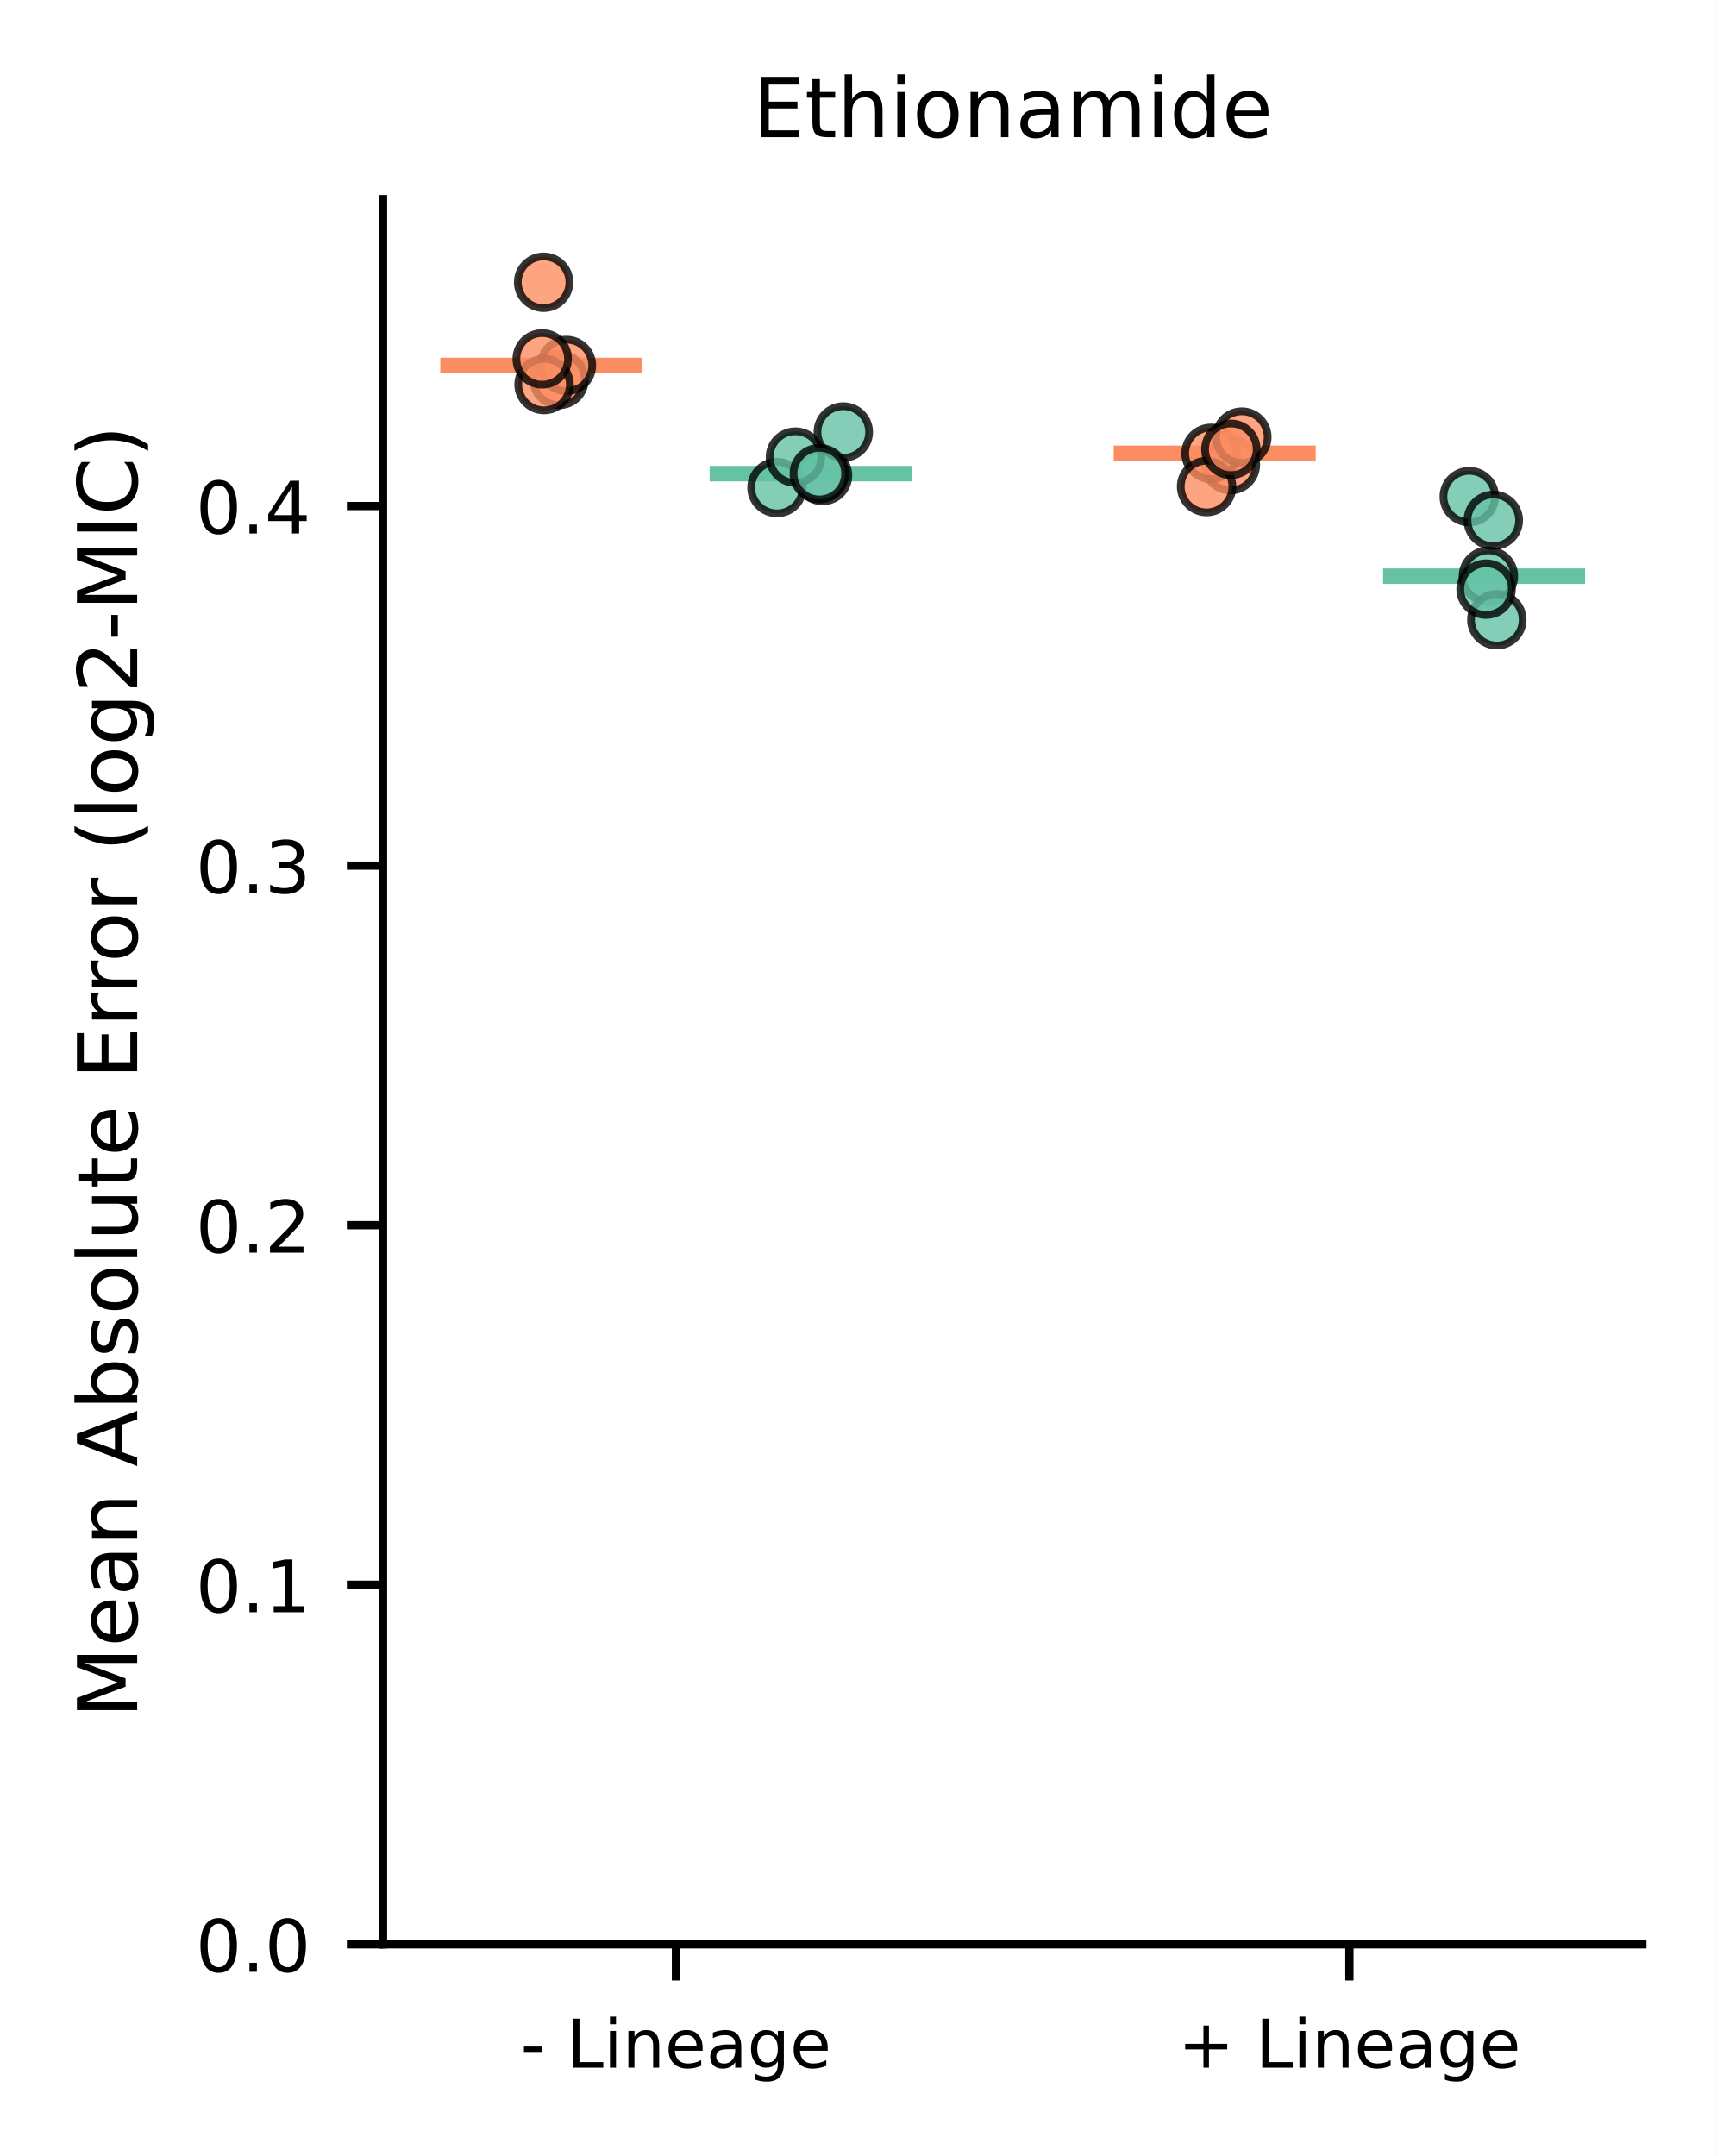
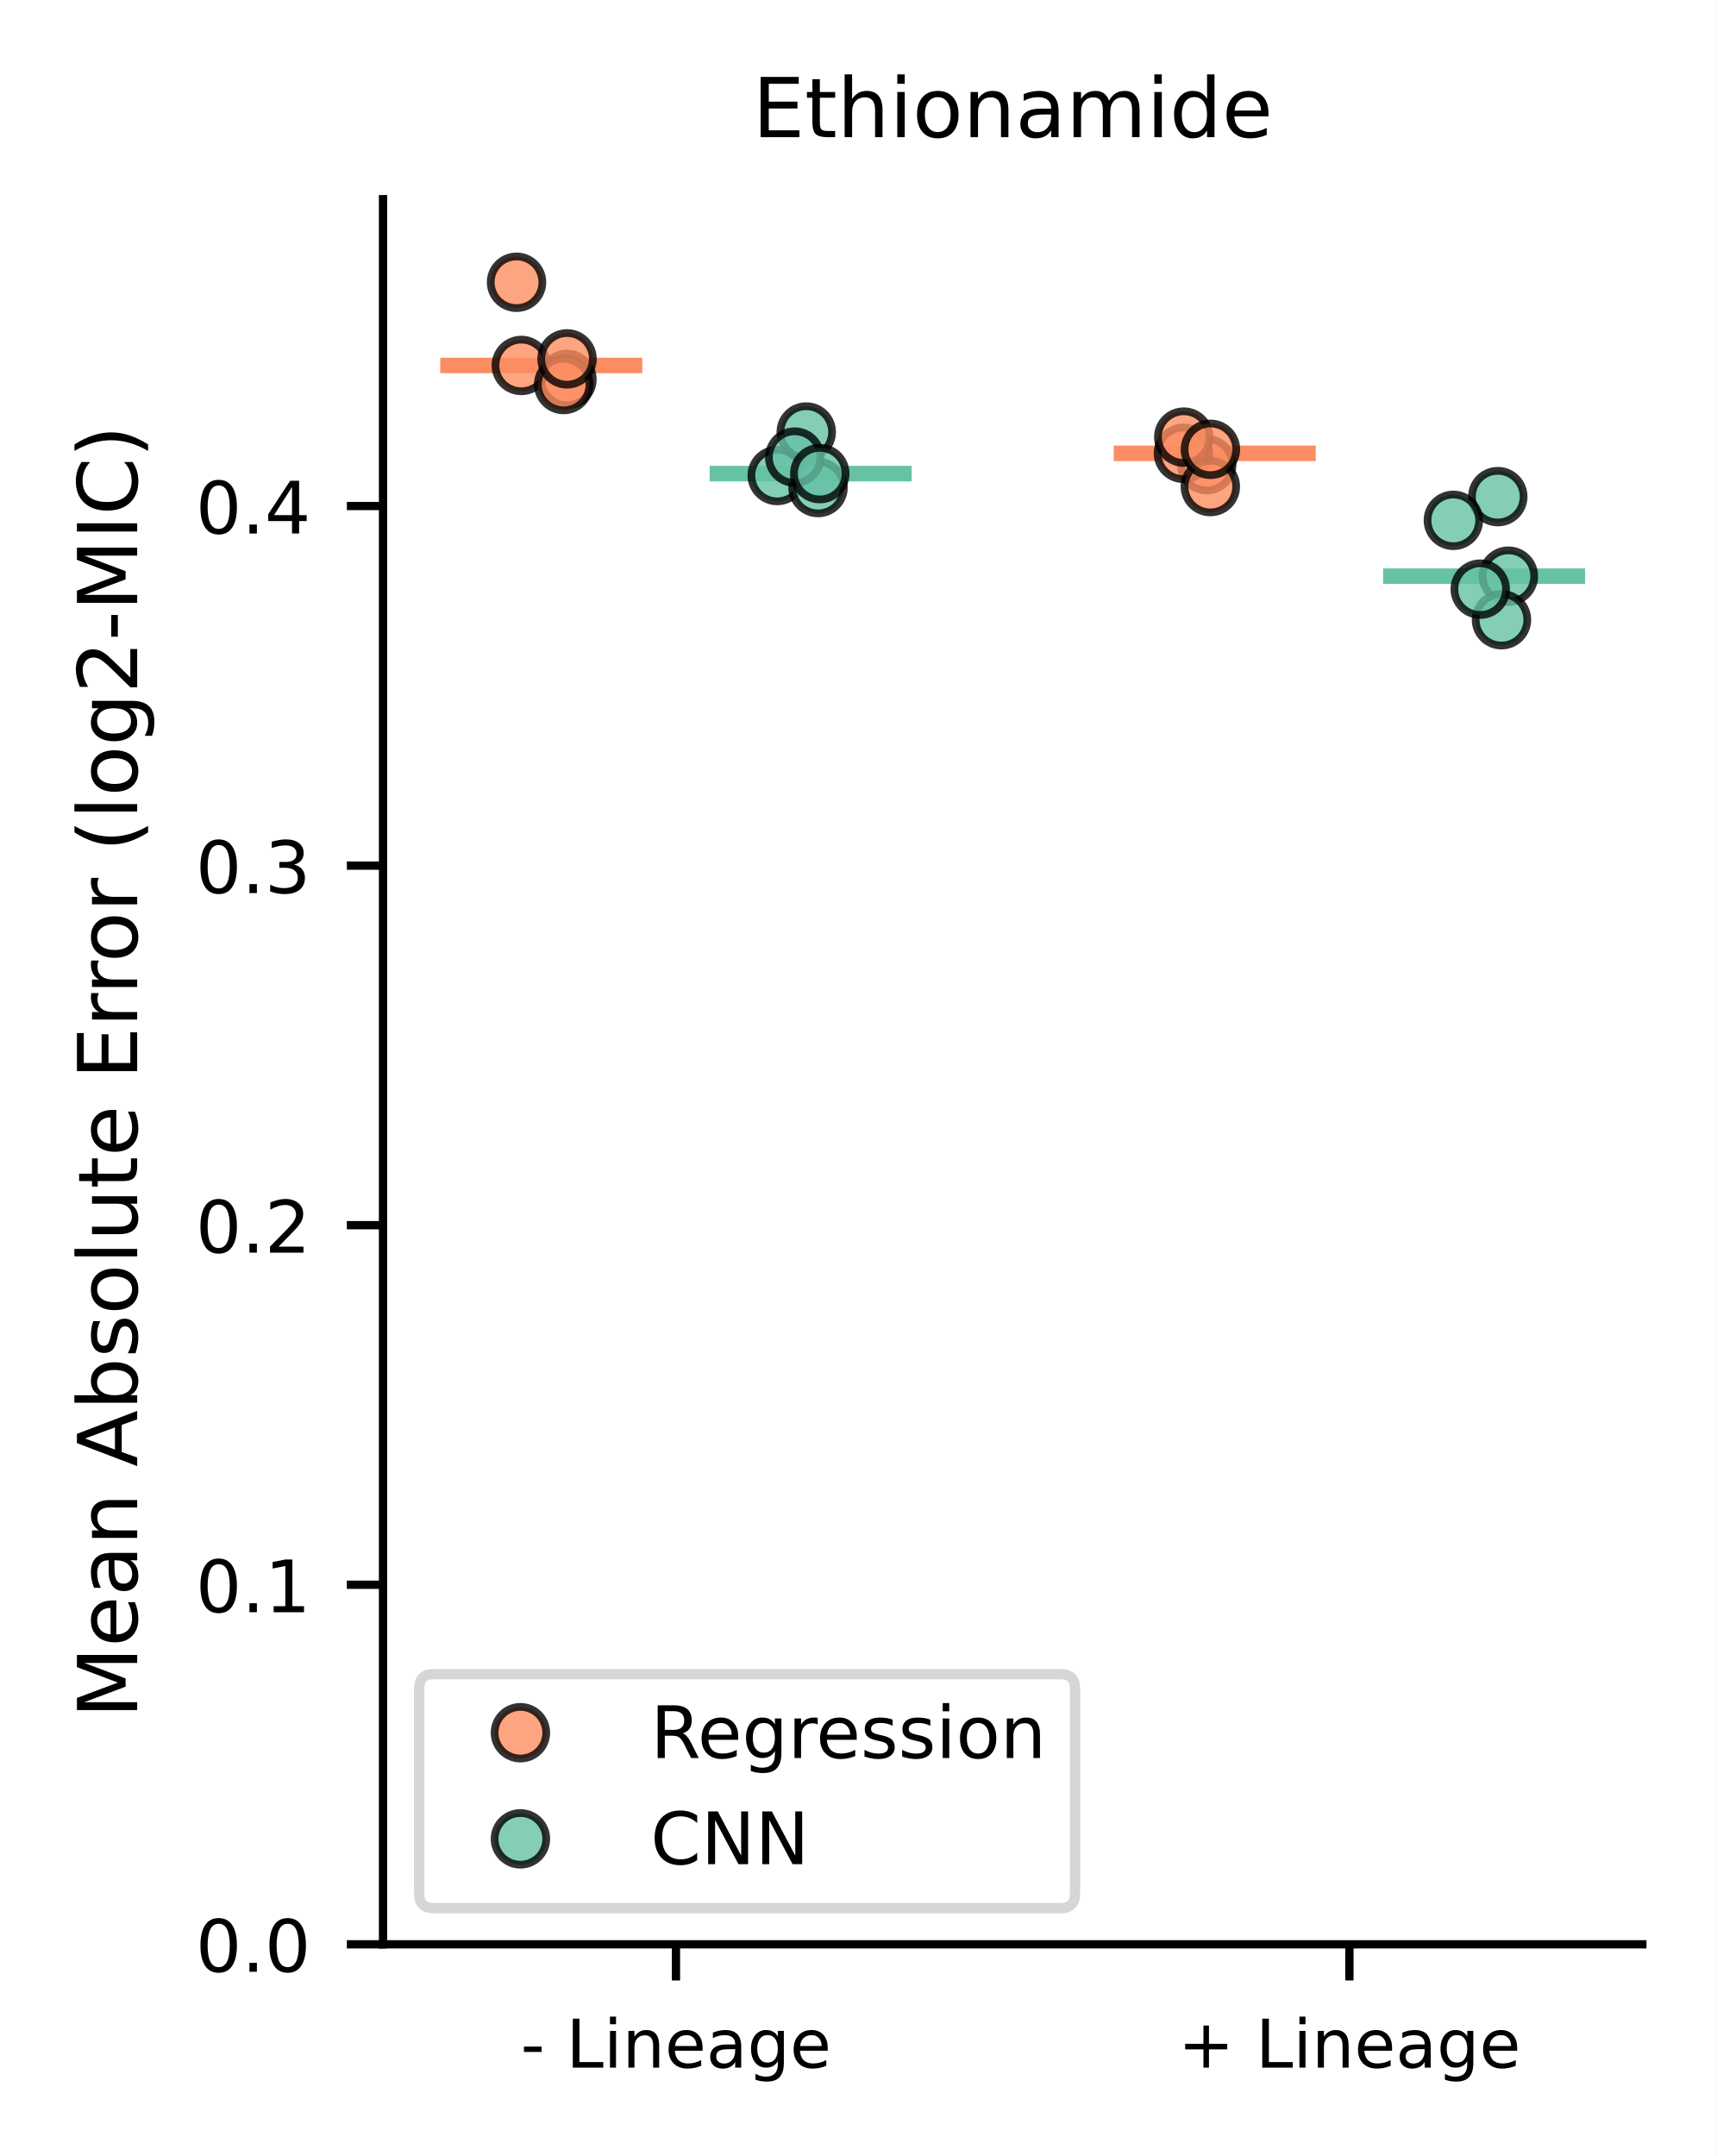
<svg xmlns="http://www.w3.org/2000/svg" xmlns:xlink="http://www.w3.org/1999/xlink" width="166.175pt" height="208.69pt" viewBox="0 0 166.175 208.69" version="1.1">
  <defs>
    <style type="text/css">*{stroke-linejoin: round; stroke-linecap: butt}</style>
  </defs>
  <g id="figure_1">
    <g id="patch_1">
      <path d="M 0 208.69  L 166.175 208.69  L 166.175 0  L 0 0  z " style="fill: #ffffff" />
    </g>
    <g id="axes_1">
      <g id="patch_2">
        <path d="M 37.075 188.199  L 158.975 188.199  L 158.975 19.279  L 37.075 19.279  z " style="fill: #ffffff" />
      </g>
      <g id="LineCollection_1">
-         <path d="M 42.616 35.374  L 62.172 35.374  " clip-path="url(#p4dd47deca9)" style="fill: none; stroke: #fc8d62; stroke-width: 1.5" />
+         <path d="M 42.616 35.374  L 62.172 35.374  " clip-path="url(#p80a0fdd799)" style="fill: none; stroke: #fc8d62; stroke-width: 1.5" />
      </g>
      <g id="LineCollection_2">
-         <path d="M 68.69 45.844  L 88.247 45.844  " clip-path="url(#p4dd47deca9)" style="fill: none; stroke: #66c2a5; stroke-width: 1.5" />
+         <path d="M 68.69 45.844  L 88.247 45.844  " clip-path="url(#p80a0fdd799)" style="fill: none; stroke: #66c2a5; stroke-width: 1.5" />
      </g>
      <g id="LineCollection_3">
-         <path d="M 107.803 43.88  L 127.359 43.88  " clip-path="url(#p4dd47deca9)" style="fill: none; stroke: #fc8d62; stroke-width: 1.5" />
+         <path d="M 107.803 43.88  L 127.359 43.88  " clip-path="url(#p80a0fdd799)" style="fill: none; stroke: #fc8d62; stroke-width: 1.5" />
      </g>
      <g id="LineCollection_4">
-         <path d="M 133.878 55.771  L 153.434 55.771  " clip-path="url(#p4dd47deca9)" style="fill: none; stroke: #66c2a5; stroke-width: 1.5" />
+         <path d="M 133.878 55.771  L 153.434 55.771  " clip-path="url(#p80a0fdd799)" style="fill: none; stroke: #66c2a5; stroke-width: 1.5" />
      </g>
      <g id="PathCollection_1">
        <defs>
-           <path id="C0_0_6f0ad27237" d="M 0 2.5  C 0.663 2.5 1.299 2.237 1.768 1.768  C 2.237 1.299 2.5 0.663 2.5 -0  C 2.5 -0.663 2.237 -1.299 1.768 -1.768  C 1.299 -2.237 0.663 -2.5 0 -2.5  C -0.663 -2.5 -1.299 -2.237 -1.768 -1.768  C -2.237 -1.299 -2.5 -0.663 -2.5 0  C -2.5 0.663 -2.237 1.299 -1.768 1.768  C -1.299 2.237 -0.663 2.5 0 2.5  z " />
+           <path id="C0_0_e68690388f" d="M 0 2.5  C 0.663 2.5 1.299 2.237 1.768 1.768  C 2.237 1.299 2.5 0.663 2.5 -0  C 2.5 -0.663 2.237 -1.299 1.768 -1.768  C 1.299 -2.237 0.663 -2.5 0 -2.5  C -0.663 -2.5 -1.299 -2.237 -1.768 -1.768  C -2.237 -1.299 -2.5 -0.663 -2.5 0  C -2.5 0.663 -2.237 1.299 -1.768 1.768  C -1.299 2.237 -0.663 2.5 0 2.5  z " />
        </defs>
-         <g clip-path="url(#p4dd47deca9)">
-           <use xlink:href="#C0_0_6f0ad27237" x="54.116" y="36.727" style="fill: #fc8d62; fill-opacity: 0.8; stroke: #000000; stroke-opacity: 0.8; stroke-width: 0.75" />
-         </g>
-         <g clip-path="url(#p4dd47deca9)">
-           <use xlink:href="#C0_0_6f0ad27237" x="54.826" y="35.374" style="fill: #fc8d62; fill-opacity: 0.8; stroke: #000000; stroke-opacity: 0.8; stroke-width: 0.75" />
-         </g>
-         <g clip-path="url(#p4dd47deca9)">
-           <use xlink:href="#C0_0_6f0ad27237" x="52.664" y="37.221" style="fill: #fc8d62; fill-opacity: 0.8; stroke: #000000; stroke-opacity: 0.8; stroke-width: 0.75" />
-         </g>
-         <g clip-path="url(#p4dd47deca9)">
-           <use xlink:href="#C0_0_6f0ad27237" x="52.483" y="34.737" style="fill: #fc8d62; fill-opacity: 0.8; stroke: #000000; stroke-opacity: 0.8; stroke-width: 0.75" />
-         </g>
-         <g clip-path="url(#p4dd47deca9)">
-           <use xlink:href="#C0_0_6f0ad27237" x="52.621" y="27.323" style="fill: #fc8d62; fill-opacity: 0.8; stroke: #000000; stroke-opacity: 0.8; stroke-width: 0.75" />
+         <g clip-path="url(#p80a0fdd799)">
+           <use xlink:href="#C0_0_e68690388f" x="54.879" y="36.727" style="fill: #fc8d62; fill-opacity: 0.8; stroke: #000000; stroke-opacity: 0.8; stroke-width: 0.75" />
+         </g>
+         <g clip-path="url(#p80a0fdd799)">
+           <use xlink:href="#C0_0_e68690388f" x="50.462" y="35.374" style="fill: #fc8d62; fill-opacity: 0.8; stroke: #000000; stroke-opacity: 0.8; stroke-width: 0.75" />
+         </g>
+         <g clip-path="url(#p80a0fdd799)">
+           <use xlink:href="#C0_0_e68690388f" x="54.559" y="37.221" style="fill: #fc8d62; fill-opacity: 0.8; stroke: #000000; stroke-opacity: 0.8; stroke-width: 0.75" />
+         </g>
+         <g clip-path="url(#p80a0fdd799)">
+           <use xlink:href="#C0_0_e68690388f" x="54.888" y="34.737" style="fill: #fc8d62; fill-opacity: 0.8; stroke: #000000; stroke-opacity: 0.8; stroke-width: 0.75" />
+         </g>
+         <g clip-path="url(#p80a0fdd799)">
+           <use xlink:href="#C0_0_e68690388f" x="49.999" y="27.323" style="fill: #fc8d62; fill-opacity: 0.8; stroke: #000000; stroke-opacity: 0.8; stroke-width: 0.75" />
        </g>
      </g>
      <g id="PathCollection_2">
        <defs>
-           <path id="C1_0_9504eaa519" d="M 0 2.5  C 0.663 2.5 1.299 2.237 1.768 1.768  C 2.237 1.299 2.5 0.663 2.5 -0  C 2.5 -0.663 2.237 -1.299 1.768 -1.768  C 1.299 -2.237 0.663 -2.5 0 -2.5  C -0.663 -2.5 -1.299 -2.237 -1.768 -1.768  C -2.237 -1.299 -2.5 -0.663 -2.5 0  C -2.5 0.663 -2.237 1.299 -1.768 1.768  C -1.299 2.237 -0.663 2.5 0 2.5  z " />
+           <path id="C1_0_80f5663fa3" d="M 0 2.5  C 0.663 2.5 1.299 2.237 1.768 1.768  C 2.237 1.299 2.5 0.663 2.5 -0  C 2.5 -0.663 2.237 -1.299 1.768 -1.768  C 1.299 -2.237 0.663 -2.5 0 -2.5  C -0.663 -2.5 -1.299 -2.237 -1.768 -1.768  C -2.237 -1.299 -2.5 -0.663 -2.5 0  C -2.5 0.663 -2.237 1.299 -1.768 1.768  C -1.299 2.237 -0.663 2.5 0 2.5  z " />
        </defs>
-         <g clip-path="url(#p4dd47deca9)">
-           <use xlink:href="#C1_0_9504eaa519" x="79.617" y="46.027" style="fill: #66c2a5; fill-opacity: 0.8; stroke: #000000; stroke-opacity: 0.8; stroke-width: 0.75" />
-         </g>
-         <g clip-path="url(#p4dd47deca9)">
-           <use xlink:href="#C1_0_9504eaa519" x="81.628" y="41.818" style="fill: #66c2a5; fill-opacity: 0.8; stroke: #000000; stroke-opacity: 0.8; stroke-width: 0.75" />
-         </g>
-         <g clip-path="url(#p4dd47deca9)">
-           <use xlink:href="#C1_0_9504eaa519" x="75.21" y="47.192" style="fill: #66c2a5; fill-opacity: 0.8; stroke: #000000; stroke-opacity: 0.8; stroke-width: 0.75" />
-         </g>
-         <g clip-path="url(#p4dd47deca9)">
-           <use xlink:href="#C1_0_9504eaa519" x="76.995" y="44.246" style="fill: #66c2a5; fill-opacity: 0.8; stroke: #000000; stroke-opacity: 0.8; stroke-width: 0.75" />
-         </g>
-         <g clip-path="url(#p4dd47deca9)">
-           <use xlink:href="#C1_0_9504eaa519" x="79.309" y="45.844" style="fill: #66c2a5; fill-opacity: 0.8; stroke: #000000; stroke-opacity: 0.8; stroke-width: 0.75" />
+         <g clip-path="url(#p80a0fdd799)">
+           <use xlink:href="#C1_0_80f5663fa3" x="75.231" y="46.027" style="fill: #66c2a5; fill-opacity: 0.8; stroke: #000000; stroke-opacity: 0.8; stroke-width: 0.75" />
+         </g>
+         <g clip-path="url(#p80a0fdd799)">
+           <use xlink:href="#C1_0_80f5663fa3" x="78.043" y="41.818" style="fill: #66c2a5; fill-opacity: 0.8; stroke: #000000; stroke-opacity: 0.8; stroke-width: 0.75" />
+         </g>
+         <g clip-path="url(#p80a0fdd799)">
+           <use xlink:href="#C1_0_80f5663fa3" x="79.183" y="47.192" style="fill: #66c2a5; fill-opacity: 0.8; stroke: #000000; stroke-opacity: 0.8; stroke-width: 0.75" />
+         </g>
+         <g clip-path="url(#p80a0fdd799)">
+           <use xlink:href="#C1_0_80f5663fa3" x="76.927" y="44.246" style="fill: #66c2a5; fill-opacity: 0.8; stroke: #000000; stroke-opacity: 0.8; stroke-width: 0.75" />
+         </g>
+         <g clip-path="url(#p80a0fdd799)">
+           <use xlink:href="#C1_0_80f5663fa3" x="79.353" y="45.844" style="fill: #66c2a5; fill-opacity: 0.8; stroke: #000000; stroke-opacity: 0.8; stroke-width: 0.75" />
        </g>
      </g>
      <g id="PathCollection_3">
        <defs>
-           <path id="C2_0_eb611c5c57" d="M 0 2.5  C 0.663 2.5 1.299 2.237 1.768 1.768  C 2.237 1.299 2.5 0.663 2.5 -0  C 2.5 -0.663 2.237 -1.299 1.768 -1.768  C 1.299 -2.237 0.663 -2.5 0 -2.5  C -0.663 -2.5 -1.299 -2.237 -1.768 -1.768  C -2.237 -1.299 -2.5 -0.663 -2.5 0  C -2.5 0.663 -2.237 1.299 -1.768 1.768  C -1.299 2.237 -0.663 2.5 0 2.5  z " />
+           <path id="C2_0_62ece19b1d" d="M 0 2.5  C 0.663 2.5 1.299 2.237 1.768 1.768  C 2.237 1.299 2.5 0.663 2.5 -0  C 2.5 -0.663 2.237 -1.299 1.768 -1.768  C 1.299 -2.237 0.663 -2.5 0 -2.5  C -0.663 -2.5 -1.299 -2.237 -1.768 -1.768  C -2.237 -1.299 -2.5 -0.663 -2.5 0  C -2.5 0.663 -2.237 1.299 -1.768 1.768  C -1.299 2.237 -0.663 2.5 0 2.5  z " />
        </defs>
-         <g clip-path="url(#p4dd47deca9)">
-           <use xlink:href="#C2_0_eb611c5c57" x="119.098" y="44.976" style="fill: #fc8d62; fill-opacity: 0.8; stroke: #000000; stroke-opacity: 0.8; stroke-width: 0.75" />
-         </g>
-         <g clip-path="url(#p4dd47deca9)">
-           <use xlink:href="#C2_0_eb611c5c57" x="117.224" y="43.88" style="fill: #fc8d62; fill-opacity: 0.8; stroke: #000000; stroke-opacity: 0.8; stroke-width: 0.75" />
-         </g>
-         <g clip-path="url(#p4dd47deca9)">
-           <use xlink:href="#C2_0_eb611c5c57" x="116.795" y="47.098" style="fill: #fc8d62; fill-opacity: 0.8; stroke: #000000; stroke-opacity: 0.8; stroke-width: 0.75" />
-         </g>
-         <g clip-path="url(#p4dd47deca9)">
-           <use xlink:href="#C2_0_eb611c5c57" x="120.207" y="42.31" style="fill: #fc8d62; fill-opacity: 0.8; stroke: #000000; stroke-opacity: 0.8; stroke-width: 0.75" />
-         </g>
-         <g clip-path="url(#p4dd47deca9)">
-           <use xlink:href="#C2_0_eb611c5c57" x="119.146" y="43.491" style="fill: #fc8d62; fill-opacity: 0.8; stroke: #000000; stroke-opacity: 0.8; stroke-width: 0.75" />
+         <g clip-path="url(#p80a0fdd799)">
+           <use xlink:href="#C2_0_62ece19b1d" x="116.804" y="44.976" style="fill: #fc8d62; fill-opacity: 0.8; stroke: #000000; stroke-opacity: 0.8; stroke-width: 0.75" />
+         </g>
+         <g clip-path="url(#p80a0fdd799)">
+           <use xlink:href="#C2_0_62ece19b1d" x="114.556" y="43.88" style="fill: #fc8d62; fill-opacity: 0.8; stroke: #000000; stroke-opacity: 0.8; stroke-width: 0.75" />
+         </g>
+         <g clip-path="url(#p80a0fdd799)">
+           <use xlink:href="#C2_0_62ece19b1d" x="117.158" y="47.098" style="fill: #fc8d62; fill-opacity: 0.8; stroke: #000000; stroke-opacity: 0.8; stroke-width: 0.75" />
+         </g>
+         <g clip-path="url(#p80a0fdd799)">
+           <use xlink:href="#C2_0_62ece19b1d" x="114.582" y="42.31" style="fill: #fc8d62; fill-opacity: 0.8; stroke: #000000; stroke-opacity: 0.8; stroke-width: 0.75" />
+         </g>
+         <g clip-path="url(#p80a0fdd799)">
+           <use xlink:href="#C2_0_62ece19b1d" x="117.165" y="43.491" style="fill: #fc8d62; fill-opacity: 0.8; stroke: #000000; stroke-opacity: 0.8; stroke-width: 0.75" />
        </g>
      </g>
      <g id="PathCollection_4">
        <defs>
-           <path id="C3_0_196c49dc03" d="M 0 2.5  C 0.663 2.5 1.299 2.237 1.768 1.768  C 2.237 1.299 2.5 0.663 2.5 -0  C 2.5 -0.663 2.237 -1.299 1.768 -1.768  C 1.299 -2.237 0.663 -2.5 0 -2.5  C -0.663 -2.5 -1.299 -2.237 -1.768 -1.768  C -2.237 -1.299 -2.5 -0.663 -2.5 0  C -2.5 0.663 -2.237 1.299 -1.768 1.768  C -1.299 2.237 -0.663 2.5 0 2.5  z " />
+           <path id="C3_0_b6a5746c91" d="M 0 2.5  C 0.663 2.5 1.299 2.237 1.768 1.768  C 2.237 1.299 2.5 0.663 2.5 -0  C 2.5 -0.663 2.237 -1.299 1.768 -1.768  C 1.299 -2.237 0.663 -2.5 0 -2.5  C -0.663 -2.5 -1.299 -2.237 -1.768 -1.768  C -2.237 -1.299 -2.5 -0.663 -2.5 0  C -2.5 0.663 -2.237 1.299 -1.768 1.768  C -1.299 2.237 -0.663 2.5 0 2.5  z " />
        </defs>
-         <g clip-path="url(#p4dd47deca9)">
-           <use xlink:href="#C3_0_196c49dc03" x="144.072" y="55.771" style="fill: #66c2a5; fill-opacity: 0.8; stroke: #000000; stroke-opacity: 0.8; stroke-width: 0.75" />
-         </g>
-         <g clip-path="url(#p4dd47deca9)">
-           <use xlink:href="#C3_0_196c49dc03" x="142.221" y="48.072" style="fill: #66c2a5; fill-opacity: 0.8; stroke: #000000; stroke-opacity: 0.8; stroke-width: 0.75" />
-         </g>
-         <g clip-path="url(#p4dd47deca9)">
-           <use xlink:href="#C3_0_196c49dc03" x="144.89" y="59.987" style="fill: #66c2a5; fill-opacity: 0.8; stroke: #000000; stroke-opacity: 0.8; stroke-width: 0.75" />
-         </g>
-         <g clip-path="url(#p4dd47deca9)">
-           <use xlink:href="#C3_0_196c49dc03" x="143.847" y="57.027" style="fill: #66c2a5; fill-opacity: 0.8; stroke: #000000; stroke-opacity: 0.8; stroke-width: 0.75" />
-         </g>
-         <g clip-path="url(#p4dd47deca9)">
-           <use xlink:href="#C3_0_196c49dc03" x="144.546" y="50.367" style="fill: #66c2a5; fill-opacity: 0.8; stroke: #000000; stroke-opacity: 0.8; stroke-width: 0.75" />
+         <g clip-path="url(#p80a0fdd799)">
+           <use xlink:href="#C3_0_b6a5746c91" x="146.008" y="55.771" style="fill: #66c2a5; fill-opacity: 0.8; stroke: #000000; stroke-opacity: 0.8; stroke-width: 0.75" />
+         </g>
+         <g clip-path="url(#p80a0fdd799)">
+           <use xlink:href="#C3_0_b6a5746c91" x="144.982" y="48.072" style="fill: #66c2a5; fill-opacity: 0.8; stroke: #000000; stroke-opacity: 0.8; stroke-width: 0.75" />
+         </g>
+         <g clip-path="url(#p80a0fdd799)">
+           <use xlink:href="#C3_0_b6a5746c91" x="145.339" y="59.987" style="fill: #66c2a5; fill-opacity: 0.8; stroke: #000000; stroke-opacity: 0.8; stroke-width: 0.75" />
+         </g>
+         <g clip-path="url(#p80a0fdd799)">
+           <use xlink:href="#C3_0_b6a5746c91" x="143.282" y="57.027" style="fill: #66c2a5; fill-opacity: 0.8; stroke: #000000; stroke-opacity: 0.8; stroke-width: 0.75" />
+         </g>
+         <g clip-path="url(#p80a0fdd799)">
+           <use xlink:href="#C3_0_b6a5746c91" x="140.682" y="50.367" style="fill: #66c2a5; fill-opacity: 0.8; stroke: #000000; stroke-opacity: 0.8; stroke-width: 0.75" />
        </g>
      </g>
      <g id="line2d_1" />
      <g id="line2d_2" />
      <g id="matplotlib.axis_1">
        <g id="xtick_1">
          <g id="line2d_3">
            <defs>
-               <path id="m410ff93bae" d="M 0 0  L 0 3.5  " style="stroke: #000000; stroke-width: 0.8" />
-             </defs>
-             <g>
-               <use xlink:href="#m410ff93bae" x="65.431" y="188.199" style="stroke: #000000; stroke-width: 0.8" />
+               <path id="m296d43b3e6" d="M 0 0  L 0 3.5  " style="stroke: #000000; stroke-width: 0.8" />
+             </defs>
+             <g>
+               <use xlink:href="#m296d43b3e6" x="65.431" y="188.199" style="stroke: #000000; stroke-width: 0.8" />
            </g>
          </g>
          <g id="text_1">
            <g transform="translate(50.39782 200.1377) scale(0.065 -0.065)">
              <defs>
                <path id="DejaVuSans-2d" d="M 313 2009  L 1997 2009  L 1997 1497  L 313 1497  L 313 2009  z " transform="scale(0.015625)" />
                <path id="DejaVuSans-20" transform="scale(0.015625)" />
                <path id="DejaVuSans-4c" d="M 628 4666  L 1259 4666  L 1259 531  L 3531 531  L 3531 0  L 628 0  L 628 4666  z " transform="scale(0.015625)" />
                <path id="DejaVuSans-69" d="M 603 3500  L 1178 3500  L 1178 0  L 603 0  L 603 3500  z M 603 4863  L 1178 4863  L 1178 4134  L 603 4134  L 603 4863  z " transform="scale(0.015625)" />
                <path id="DejaVuSans-6e" d="M 3513 2113  L 3513 0  L 2938 0  L 2938 2094  Q 2938 2591 2744 2837  Q 2550 3084 2163 3084  Q 1697 3084 1428 2787  Q 1159 2491 1159 1978  L 1159 0  L 581 0  L 581 3500  L 1159 3500  L 1159 2956  Q 1366 3272 1645 3428  Q 1925 3584 2291 3584  Q 2894 3584 3203 3211  Q 3513 2838 3513 2113  z " transform="scale(0.015625)" />
                <path id="DejaVuSans-65" d="M 3597 1894  L 3597 1613  L 953 1613  Q 991 1019 1311 708  Q 1631 397 2203 397  Q 2534 397 2845 478  Q 3156 559 3463 722  L 3463 178  Q 3153 47 2828 -22  Q 2503 -91 2169 -91  Q 1331 -91 842 396  Q 353 884 353 1716  Q 353 2575 817 3079  Q 1281 3584 2069 3584  Q 2775 3584 3186 3129  Q 3597 2675 3597 1894  z M 3022 2063  Q 3016 2534 2758 2815  Q 2500 3097 2075 3097  Q 1594 3097 1305 2825  Q 1016 2553 972 2059  L 3022 2063  z " transform="scale(0.015625)" />
                <path id="DejaVuSans-61" d="M 2194 1759  Q 1497 1759 1228 1600  Q 959 1441 959 1056  Q 959 750 1161 570  Q 1363 391 1709 391  Q 2188 391 2477 730  Q 2766 1069 2766 1631  L 2766 1759  L 2194 1759  z M 3341 1997  L 3341 0  L 2766 0  L 2766 531  Q 2569 213 2275 61  Q 1981 -91 1556 -91  Q 1019 -91 701 211  Q 384 513 384 1019  Q 384 1609 779 1909  Q 1175 2209 1959 2209  L 2766 2209  L 2766 2266  Q 2766 2663 2505 2880  Q 2244 3097 1772 3097  Q 1472 3097 1187 3025  Q 903 2953 641 2809  L 641 3341  Q 956 3463 1253 3523  Q 1550 3584 1831 3584  Q 2591 3584 2966 3190  Q 3341 2797 3341 1997  z " transform="scale(0.015625)" />
                <path id="DejaVuSans-67" d="M 2906 1791  Q 2906 2416 2648 2759  Q 2391 3103 1925 3103  Q 1463 3103 1205 2759  Q 947 2416 947 1791  Q 947 1169 1205 825  Q 1463 481 1925 481  Q 2391 481 2648 825  Q 2906 1169 2906 1791  z M 3481 434  Q 3481 -459 3084 -895  Q 2688 -1331 1869 -1331  Q 1566 -1331 1297 -1286  Q 1028 -1241 775 -1147  L 775 -588  Q 1028 -725 1275 -790  Q 1522 -856 1778 -856  Q 2344 -856 2625 -561  Q 2906 -266 2906 331  L 2906 616  Q 2728 306 2450 153  Q 2172 0 1784 0  Q 1141 0 747 490  Q 353 981 353 1791  Q 353 2603 747 3093  Q 1141 3584 1784 3584  Q 2172 3584 2450 3431  Q 2728 3278 2906 2969  L 2906 3500  L 3481 3500  L 3481 434  z " transform="scale(0.015625)" />
              </defs>
              <use xlink:href="#DejaVuSans-2d" />
              <use xlink:href="#DejaVuSans-20" x="36.084" />
              <use xlink:href="#DejaVuSans-4c" x="67.871" />
              <use xlink:href="#DejaVuSans-69" x="123.584" />
              <use xlink:href="#DejaVuSans-6e" x="151.367" />
              <use xlink:href="#DejaVuSans-65" x="214.746" />
              <use xlink:href="#DejaVuSans-61" x="276.27" />
              <use xlink:href="#DejaVuSans-67" x="337.549" />
              <use xlink:href="#DejaVuSans-65" x="401.025" />
            </g>
          </g>
        </g>
        <g id="xtick_2">
          <g id="line2d_4">
            <g>
-               <use xlink:href="#m410ff93bae" x="130.618" y="188.199" style="stroke: #000000; stroke-width: 0.8" />
+               <use xlink:href="#m296d43b3e6" x="130.618" y="188.199" style="stroke: #000000; stroke-width: 0.8" />
            </g>
          </g>
          <g id="text_2">
            <g transform="translate(114.0341 200.1377) scale(0.065 -0.065)">
              <defs>
                <path id="DejaVuSans-2b" d="M 2944 4013  L 2944 2272  L 4684 2272  L 4684 1741  L 2944 1741  L 2944 0  L 2419 0  L 2419 1741  L 678 1741  L 678 2272  L 2419 2272  L 2419 4013  L 2944 4013  z " transform="scale(0.015625)" />
              </defs>
              <use xlink:href="#DejaVuSans-2b" />
              <use xlink:href="#DejaVuSans-20" x="83.789" />
              <use xlink:href="#DejaVuSans-4c" x="115.576" />
              <use xlink:href="#DejaVuSans-69" x="171.289" />
              <use xlink:href="#DejaVuSans-6e" x="199.072" />
              <use xlink:href="#DejaVuSans-65" x="262.451" />
              <use xlink:href="#DejaVuSans-61" x="323.975" />
              <use xlink:href="#DejaVuSans-67" x="385.254" />
              <use xlink:href="#DejaVuSans-65" x="448.73" />
            </g>
          </g>
        </g>
      </g>
      <g id="matplotlib.axis_2">
        <g id="ytick_1">
          <g id="line2d_5">
            <defs>
-               <path id="m54059c3e7f" d="M 0 0  L -3.5 0  " style="stroke: #000000; stroke-width: 0.8" />
-             </defs>
-             <g>
-               <use xlink:href="#m54059c3e7f" x="37.075" y="188.199" style="stroke: #000000; stroke-width: 0.8" />
+               <path id="m9e4f61eac0" d="M 0 0  L -3.5 0  " style="stroke: #000000; stroke-width: 0.8" />
+             </defs>
+             <g>
+               <use xlink:href="#m9e4f61eac0" x="37.075" y="188.199" style="stroke: #000000; stroke-width: 0.8" />
            </g>
          </g>
          <g id="text_3">
            <g transform="translate(18.9425 190.8582) scale(0.07 -0.07)">
              <defs>
                <path id="DejaVuSans-30" d="M 2034 4250  Q 1547 4250 1301 3770  Q 1056 3291 1056 2328  Q 1056 1369 1301 889  Q 1547 409 2034 409  Q 2525 409 2770 889  Q 3016 1369 3016 2328  Q 3016 3291 2770 3770  Q 2525 4250 2034 4250  z M 2034 4750  Q 2819 4750 3233 4129  Q 3647 3509 3647 2328  Q 3647 1150 3233 529  Q 2819 -91 2034 -91  Q 1250 -91 836 529  Q 422 1150 422 2328  Q 422 3509 836 4129  Q 1250 4750 2034 4750  z " transform="scale(0.015625)" />
                <path id="DejaVuSans-2e" d="M 684 794  L 1344 794  L 1344 0  L 684 0  L 684 794  z " transform="scale(0.015625)" />
              </defs>
              <use xlink:href="#DejaVuSans-30" />
              <use xlink:href="#DejaVuSans-2e" x="63.623" />
              <use xlink:href="#DejaVuSans-30" x="95.41" />
            </g>
          </g>
        </g>
        <g id="ytick_2">
          <g id="line2d_6">
            <g>
-               <use xlink:href="#m54059c3e7f" x="37.075" y="153.394" style="stroke: #000000; stroke-width: 0.8" />
+               <use xlink:href="#m9e4f61eac0" x="37.075" y="153.394" style="stroke: #000000; stroke-width: 0.8" />
            </g>
          </g>
          <g id="text_4">
            <g transform="translate(18.9425 156.0538) scale(0.07 -0.07)">
              <defs>
                <path id="DejaVuSans-31" d="M 794 531  L 1825 531  L 1825 4091  L 703 3866  L 703 4441  L 1819 4666  L 2450 4666  L 2450 531  L 3481 531  L 3481 0  L 794 0  L 794 531  z " transform="scale(0.015625)" />
              </defs>
              <use xlink:href="#DejaVuSans-30" />
              <use xlink:href="#DejaVuSans-2e" x="63.623" />
              <use xlink:href="#DejaVuSans-31" x="95.41" />
            </g>
          </g>
        </g>
        <g id="ytick_3">
          <g id="line2d_7">
            <g>
-               <use xlink:href="#m54059c3e7f" x="37.075" y="118.59" style="stroke: #000000; stroke-width: 0.8" />
+               <use xlink:href="#m9e4f61eac0" x="37.075" y="118.59" style="stroke: #000000; stroke-width: 0.8" />
            </g>
          </g>
          <g id="text_5">
            <g transform="translate(18.9425 121.2495) scale(0.07 -0.07)">
              <defs>
                <path id="DejaVuSans-32" d="M 1228 531  L 3431 531  L 3431 0  L 469 0  L 469 531  Q 828 903 1448 1529  Q 2069 2156 2228 2338  Q 2531 2678 2651 2914  Q 2772 3150 2772 3378  Q 2772 3750 2511 3984  Q 2250 4219 1831 4219  Q 1534 4219 1204 4116  Q 875 4013 500 3803  L 500 4441  Q 881 4594 1212 4672  Q 1544 4750 1819 4750  Q 2544 4750 2975 4387  Q 3406 4025 3406 3419  Q 3406 3131 3298 2873  Q 3191 2616 2906 2266  Q 2828 2175 2409 1742  Q 1991 1309 1228 531  z " transform="scale(0.015625)" />
              </defs>
              <use xlink:href="#DejaVuSans-30" />
              <use xlink:href="#DejaVuSans-2e" x="63.623" />
              <use xlink:href="#DejaVuSans-32" x="95.41" />
            </g>
          </g>
        </g>
        <g id="ytick_4">
          <g id="line2d_8">
            <g>
-               <use xlink:href="#m54059c3e7f" x="37.075" y="83.786" style="stroke: #000000; stroke-width: 0.8" />
+               <use xlink:href="#m9e4f61eac0" x="37.075" y="83.786" style="stroke: #000000; stroke-width: 0.8" />
            </g>
          </g>
          <g id="text_6">
            <g transform="translate(18.9425 86.4451) scale(0.07 -0.07)">
              <defs>
                <path id="DejaVuSans-33" d="M 2597 2516  Q 3050 2419 3304 2112  Q 3559 1806 3559 1356  Q 3559 666 3084 287  Q 2609 -91 1734 -91  Q 1441 -91 1130 -33  Q 819 25 488 141  L 488 750  Q 750 597 1062 519  Q 1375 441 1716 441  Q 2309 441 2620 675  Q 2931 909 2931 1356  Q 2931 1769 2642 2001  Q 2353 2234 1838 2234  L 1294 2234  L 1294 2753  L 1863 2753  Q 2328 2753 2575 2939  Q 2822 3125 2822 3475  Q 2822 3834 2567 4026  Q 2313 4219 1838 4219  Q 1578 4219 1281 4162  Q 984 4106 628 3988  L 628 4550  Q 988 4650 1302 4700  Q 1616 4750 1894 4750  Q 2613 4750 3031 4423  Q 3450 4097 3450 3541  Q 3450 3153 3228 2886  Q 3006 2619 2597 2516  z " transform="scale(0.015625)" />
              </defs>
              <use xlink:href="#DejaVuSans-30" />
              <use xlink:href="#DejaVuSans-2e" x="63.623" />
              <use xlink:href="#DejaVuSans-33" x="95.41" />
            </g>
          </g>
        </g>
        <g id="ytick_5">
          <g id="line2d_9">
            <g>
-               <use xlink:href="#m54059c3e7f" x="37.075" y="48.981" style="stroke: #000000; stroke-width: 0.8" />
+               <use xlink:href="#m9e4f61eac0" x="37.075" y="48.981" style="stroke: #000000; stroke-width: 0.8" />
            </g>
          </g>
          <g id="text_7">
            <g transform="translate(18.9425 51.64073) scale(0.07 -0.07)">
              <defs>
                <path id="DejaVuSans-34" d="M 2419 4116  L 825 1625  L 2419 1625  L 2419 4116  z M 2253 4666  L 3047 4666  L 3047 1625  L 3713 1625  L 3713 1100  L 3047 1100  L 3047 0  L 2419 0  L 2419 1100  L 313 1100  L 313 1709  L 2253 4666  z " transform="scale(0.015625)" />
              </defs>
              <use xlink:href="#DejaVuSans-30" />
              <use xlink:href="#DejaVuSans-2e" x="63.623" />
              <use xlink:href="#DejaVuSans-34" x="95.41" />
            </g>
          </g>
        </g>
        <g id="text_8">
          <g transform="translate(13.27875 166.3137) rotate(-90) scale(0.08 -0.08)">
            <defs>
              <path id="DejaVuSans-4d" d="M 628 4666  L 1569 4666  L 2759 1491  L 3956 4666  L 4897 4666  L 4897 0  L 4281 0  L 4281 4097  L 3078 897  L 2444 897  L 1241 4097  L 1241 0  L 628 0  L 628 4666  z " transform="scale(0.015625)" />
              <path id="DejaVuSans-41" d="M 2188 4044  L 1331 1722  L 3047 1722  L 2188 4044  z M 1831 4666  L 2547 4666  L 4325 0  L 3669 0  L 3244 1197  L 1141 1197  L 716 0  L 50 0  L 1831 4666  z " transform="scale(0.015625)" />
              <path id="DejaVuSans-62" d="M 3116 1747  Q 3116 2381 2855 2742  Q 2594 3103 2138 3103  Q 1681 3103 1420 2742  Q 1159 2381 1159 1747  Q 1159 1113 1420 752  Q 1681 391 2138 391  Q 2594 391 2855 752  Q 3116 1113 3116 1747  z M 1159 2969  Q 1341 3281 1617 3432  Q 1894 3584 2278 3584  Q 2916 3584 3314 3078  Q 3713 2572 3713 1747  Q 3713 922 3314 415  Q 2916 -91 2278 -91  Q 1894 -91 1617 61  Q 1341 213 1159 525  L 1159 0  L 581 0  L 581 4863  L 1159 4863  L 1159 2969  z " transform="scale(0.015625)" />
              <path id="DejaVuSans-73" d="M 2834 3397  L 2834 2853  Q 2591 2978 2328 3040  Q 2066 3103 1784 3103  Q 1356 3103 1142 2972  Q 928 2841 928 2578  Q 928 2378 1081 2264  Q 1234 2150 1697 2047  L 1894 2003  Q 2506 1872 2764 1633  Q 3022 1394 3022 966  Q 3022 478 2636 193  Q 2250 -91 1575 -91  Q 1294 -91 989 -36  Q 684 19 347 128  L 347 722  Q 666 556 975 473  Q 1284 391 1588 391  Q 1994 391 2212 530  Q 2431 669 2431 922  Q 2431 1156 2273 1281  Q 2116 1406 1581 1522  L 1381 1569  Q 847 1681 609 1914  Q 372 2147 372 2553  Q 372 3047 722 3315  Q 1072 3584 1716 3584  Q 2034 3584 2315 3537  Q 2597 3491 2834 3397  z " transform="scale(0.015625)" />
              <path id="DejaVuSans-6f" d="M 1959 3097  Q 1497 3097 1228 2736  Q 959 2375 959 1747  Q 959 1119 1226 758  Q 1494 397 1959 397  Q 2419 397 2687 759  Q 2956 1122 2956 1747  Q 2956 2369 2687 2733  Q 2419 3097 1959 3097  z M 1959 3584  Q 2709 3584 3137 3096  Q 3566 2609 3566 1747  Q 3566 888 3137 398  Q 2709 -91 1959 -91  Q 1206 -91 779 398  Q 353 888 353 1747  Q 353 2609 779 3096  Q 1206 3584 1959 3584  z " transform="scale(0.015625)" />
              <path id="DejaVuSans-6c" d="M 603 4863  L 1178 4863  L 1178 0  L 603 0  L 603 4863  z " transform="scale(0.015625)" />
              <path id="DejaVuSans-75" d="M 544 1381  L 544 3500  L 1119 3500  L 1119 1403  Q 1119 906 1312 657  Q 1506 409 1894 409  Q 2359 409 2629 706  Q 2900 1003 2900 1516  L 2900 3500  L 3475 3500  L 3475 0  L 2900 0  L 2900 538  Q 2691 219 2414 64  Q 2138 -91 1772 -91  Q 1169 -91 856 284  Q 544 659 544 1381  z M 1991 3584  L 1991 3584  z " transform="scale(0.015625)" />
              <path id="DejaVuSans-74" d="M 1172 4494  L 1172 3500  L 2356 3500  L 2356 3053  L 1172 3053  L 1172 1153  Q 1172 725 1289 603  Q 1406 481 1766 481  L 2356 481  L 2356 0  L 1766 0  Q 1100 0 847 248  Q 594 497 594 1153  L 594 3053  L 172 3053  L 172 3500  L 594 3500  L 594 4494  L 1172 4494  z " transform="scale(0.015625)" />
              <path id="DejaVuSans-45" d="M 628 4666  L 3578 4666  L 3578 4134  L 1259 4134  L 1259 2753  L 3481 2753  L 3481 2222  L 1259 2222  L 1259 531  L 3634 531  L 3634 0  L 628 0  L 628 4666  z " transform="scale(0.015625)" />
              <path id="DejaVuSans-72" d="M 2631 2963  Q 2534 3019 2420 3045  Q 2306 3072 2169 3072  Q 1681 3072 1420 2755  Q 1159 2438 1159 1844  L 1159 0  L 581 0  L 581 3500  L 1159 3500  L 1159 2956  Q 1341 3275 1631 3429  Q 1922 3584 2338 3584  Q 2397 3584 2469 3576  Q 2541 3569 2628 3553  L 2631 2963  z " transform="scale(0.015625)" />
              <path id="DejaVuSans-28" d="M 1984 4856  Q 1566 4138 1362 3434  Q 1159 2731 1159 2009  Q 1159 1288 1364 580  Q 1569 -128 1984 -844  L 1484 -844  Q 1016 -109 783 600  Q 550 1309 550 2009  Q 550 2706 781 3412  Q 1013 4119 1484 4856  L 1984 4856  z " transform="scale(0.015625)" />
              <path id="DejaVuSans-49" d="M 628 4666  L 1259 4666  L 1259 0  L 628 0  L 628 4666  z " transform="scale(0.015625)" />
              <path id="DejaVuSans-43" d="M 4122 4306  L 4122 3641  Q 3803 3938 3442 4084  Q 3081 4231 2675 4231  Q 1875 4231 1450 3742  Q 1025 3253 1025 2328  Q 1025 1406 1450 917  Q 1875 428 2675 428  Q 3081 428 3442 575  Q 3803 722 4122 1019  L 4122 359  Q 3791 134 3420 21  Q 3050 -91 2638 -91  Q 1578 -91 968 557  Q 359 1206 359 2328  Q 359 3453 968 4101  Q 1578 4750 2638 4750  Q 3056 4750 3426 4639  Q 3797 4528 4122 4306  z " transform="scale(0.015625)" />
              <path id="DejaVuSans-29" d="M 513 4856  L 1013 4856  Q 1481 4119 1714 3412  Q 1947 2706 1947 2009  Q 1947 1309 1714 600  Q 1481 -109 1013 -844  L 513 -844  Q 928 -128 1133 580  Q 1338 1288 1338 2009  Q 1338 2731 1133 3434  Q 928 4138 513 4856  z " transform="scale(0.015625)" />
            </defs>
            <use xlink:href="#DejaVuSans-4d" />
            <use xlink:href="#DejaVuSans-65" x="86.279" />
            <use xlink:href="#DejaVuSans-61" x="147.803" />
            <use xlink:href="#DejaVuSans-6e" x="209.082" />
            <use xlink:href="#DejaVuSans-20" x="272.461" />
            <use xlink:href="#DejaVuSans-41" x="304.248" />
            <use xlink:href="#DejaVuSans-62" x="372.656" />
            <use xlink:href="#DejaVuSans-73" x="436.133" />
            <use xlink:href="#DejaVuSans-6f" x="488.232" />
            <use xlink:href="#DejaVuSans-6c" x="549.414" />
            <use xlink:href="#DejaVuSans-75" x="577.197" />
            <use xlink:href="#DejaVuSans-74" x="640.576" />
            <use xlink:href="#DejaVuSans-65" x="679.785" />
            <use xlink:href="#DejaVuSans-20" x="741.309" />
            <use xlink:href="#DejaVuSans-45" x="773.096" />
            <use xlink:href="#DejaVuSans-72" x="836.279" />
            <use xlink:href="#DejaVuSans-72" x="875.643" />
            <use xlink:href="#DejaVuSans-6f" x="914.506" />
            <use xlink:href="#DejaVuSans-72" x="975.688" />
            <use xlink:href="#DejaVuSans-20" x="1016.801" />
            <use xlink:href="#DejaVuSans-28" x="1048.588" />
            <use xlink:href="#DejaVuSans-6c" x="1087.602" />
            <use xlink:href="#DejaVuSans-6f" x="1115.385" />
            <use xlink:href="#DejaVuSans-67" x="1176.566" />
            <use xlink:href="#DejaVuSans-32" x="1240.043" />
            <use xlink:href="#DejaVuSans-2d" x="1303.666" />
            <use xlink:href="#DejaVuSans-4d" x="1339.75" />
            <use xlink:href="#DejaVuSans-49" x="1426.029" />
            <use xlink:href="#DejaVuSans-43" x="1455.521" />
            <use xlink:href="#DejaVuSans-29" x="1525.346" />
          </g>
        </g>
      </g>
      <g id="patch_3">
        <path d="M 37.075 188.199  L 37.075 19.279  " style="fill: none; stroke: #000000; stroke-width: 0.8; stroke-linejoin: miter; stroke-linecap: square" />
      </g>
      <g id="patch_4">
        <path d="M 37.075 188.199  L 158.975 188.199  " style="fill: none; stroke: #000000; stroke-width: 0.8; stroke-linejoin: miter; stroke-linecap: square" />
      </g>
      <g id="text_9">
        <g transform="translate(72.84094 13.27875) scale(0.08 -0.08)">
          <defs>
            <path id="DejaVuSans-68" d="M 3513 2113  L 3513 0  L 2938 0  L 2938 2094  Q 2938 2591 2744 2837  Q 2550 3084 2163 3084  Q 1697 3084 1428 2787  Q 1159 2491 1159 1978  L 1159 0  L 581 0  L 581 4863  L 1159 4863  L 1159 2956  Q 1366 3272 1645 3428  Q 1925 3584 2291 3584  Q 2894 3584 3203 3211  Q 3513 2838 3513 2113  z " transform="scale(0.015625)" />
            <path id="DejaVuSans-6d" d="M 3328 2828  Q 3544 3216 3844 3400  Q 4144 3584 4550 3584  Q 5097 3584 5394 3201  Q 5691 2819 5691 2113  L 5691 0  L 5113 0  L 5113 2094  Q 5113 2597 4934 2840  Q 4756 3084 4391 3084  Q 3944 3084 3684 2787  Q 3425 2491 3425 1978  L 3425 0  L 2847 0  L 2847 2094  Q 2847 2600 2669 2842  Q 2491 3084 2119 3084  Q 1678 3084 1418 2786  Q 1159 2488 1159 1978  L 1159 0  L 581 0  L 581 3500  L 1159 3500  L 1159 2956  Q 1356 3278 1631 3431  Q 1906 3584 2284 3584  Q 2666 3584 2933 3390  Q 3200 3197 3328 2828  z " transform="scale(0.015625)" />
            <path id="DejaVuSans-64" d="M 2906 2969  L 2906 4863  L 3481 4863  L 3481 0  L 2906 0  L 2906 525  Q 2725 213 2448 61  Q 2172 -91 1784 -91  Q 1150 -91 751 415  Q 353 922 353 1747  Q 353 2572 751 3078  Q 1150 3584 1784 3584  Q 2172 3584 2448 3432  Q 2725 3281 2906 2969  z M 947 1747  Q 947 1113 1208 752  Q 1469 391 1925 391  Q 2381 391 2643 752  Q 2906 1113 2906 1747  Q 2906 2381 2643 2742  Q 2381 3103 1925 3103  Q 1469 3103 1208 2742  Q 947 2381 947 1747  z " transform="scale(0.015625)" />
          </defs>
          <use xlink:href="#DejaVuSans-45" />
          <use xlink:href="#DejaVuSans-74" x="63.184" />
          <use xlink:href="#DejaVuSans-68" x="102.393" />
          <use xlink:href="#DejaVuSans-69" x="165.771" />
          <use xlink:href="#DejaVuSans-6f" x="193.555" />
          <use xlink:href="#DejaVuSans-6e" x="254.736" />
          <use xlink:href="#DejaVuSans-61" x="318.115" />
          <use xlink:href="#DejaVuSans-6d" x="379.395" />
          <use xlink:href="#DejaVuSans-69" x="476.807" />
          <use xlink:href="#DejaVuSans-64" x="504.59" />
          <use xlink:href="#DejaVuSans-65" x="568.066" />
        </g>
      </g>
+       <g id="legend_1">
+         <g id="patch_5">
+           <path d="M 41.975 184.699  L 102.659 184.699  Q 104.059 184.699 104.059 183.299  L 104.059 163.449  Q 104.059 162.049 102.659 162.049  L 41.975 162.049  Q 40.575 162.049 40.575 163.449  L 40.575 183.299  Q 40.575 184.699 41.975 184.699  z " style="fill: #ffffff; opacity: 0.8; stroke: #cccccc; stroke-linejoin: miter" />
+         </g>
+         <g id="line2d_10">
+           <defs>
+             <path id="m1bfdd2fd40" d="M 0 2.5  C 0.663 2.5 1.299 2.237 1.768 1.768  C 2.237 1.299 2.5 0.663 2.5 0  C 2.5 -0.663 2.237 -1.299 1.768 -1.768  C 1.299 -2.237 0.663 -2.5 0 -2.5  C -0.663 -2.5 -1.299 -2.237 -1.768 -1.768  C -2.237 -1.299 -2.5 -0.663 -2.5 0  C -2.5 0.663 -2.237 1.299 -1.768 1.768  C -1.299 2.237 -0.663 2.5 0 2.5  z " style="stroke: #000000; stroke-opacity: 0.8; stroke-width: 0.75" />
+           </defs>
+           <g>
+             <use xlink:href="#m1bfdd2fd40" x="50.375" y="167.718" style="fill: #fc8d62; fill-opacity: 0.8; stroke: #000000; stroke-opacity: 0.8; stroke-width: 0.75" />
+           </g>
+         </g>
+         <g id="text_10">
+           <g transform="translate(62.97469 170.1683) scale(0.07 -0.07)">
+             <defs>
+               <path id="DejaVuSans-52" d="M 2841 2188  Q 3044 2119 3236 1894  Q 3428 1669 3622 1275  L 4263 0  L 3584 0  L 2988 1197  Q 2756 1666 2539 1819  Q 2322 1972 1947 1972  L 1259 1972  L 1259 0  L 628 0  L 628 4666  L 2053 4666  Q 2853 4666 3247 4331  Q 3641 3997 3641 3322  Q 3641 2881 3436 2590  Q 3231 2300 2841 2188  z M 1259 4147  L 1259 2491  L 2053 2491  Q 2509 2491 2742 2702  Q 2975 2913 2975 3322  Q 2975 3731 2742 3939  Q 2509 4147 2053 4147  L 1259 4147  z " transform="scale(0.015625)" />
+             </defs>
+             <use xlink:href="#DejaVuSans-52" />
+             <use xlink:href="#DejaVuSans-65" x="64.982" />
+             <use xlink:href="#DejaVuSans-67" x="126.506" />
+             <use xlink:href="#DejaVuSans-72" x="189.982" />
+             <use xlink:href="#DejaVuSans-65" x="228.846" />
+             <use xlink:href="#DejaVuSans-73" x="290.369" />
+             <use xlink:href="#DejaVuSans-73" x="342.469" />
+             <use xlink:href="#DejaVuSans-69" x="394.568" />
+             <use xlink:href="#DejaVuSans-6f" x="422.352" />
+             <use xlink:href="#DejaVuSans-6e" x="483.533" />
+           </g>
+         </g>
+         <g id="line2d_11">
+           <defs>
+             <path id="maa6ad72e30" d="M 0 2.5  C 0.663 2.5 1.299 2.237 1.768 1.768  C 2.237 1.299 2.5 0.663 2.5 0  C 2.5 -0.663 2.237 -1.299 1.768 -1.768  C 1.299 -2.237 0.663 -2.5 0 -2.5  C -0.663 -2.5 -1.299 -2.237 -1.768 -1.768  C -2.237 -1.299 -2.5 -0.663 -2.5 0  C -2.5 0.663 -2.237 1.299 -1.768 1.768  C -1.299 2.237 -0.663 2.5 0 2.5  z " style="stroke: #000000; stroke-opacity: 0.8; stroke-width: 0.75" />
+           </defs>
+           <g>
+             <use xlink:href="#maa6ad72e30" x="50.375" y="177.993" style="fill: #66c2a5; fill-opacity: 0.8; stroke: #000000; stroke-opacity: 0.8; stroke-width: 0.75" />
+           </g>
+         </g>
+         <g id="text_11">
+           <g transform="translate(62.97469 180.443) scale(0.07 -0.07)">
+             <defs>
+               <path id="DejaVuSans-4e" d="M 628 4666  L 1478 4666  L 3547 763  L 3547 4666  L 4159 4666  L 4159 0  L 3309 0  L 1241 3903  L 1241 0  L 628 0  L 628 4666  z " transform="scale(0.015625)" />
+             </defs>
+             <use xlink:href="#DejaVuSans-43" />
+             <use xlink:href="#DejaVuSans-4e" x="69.824" />
+             <use xlink:href="#DejaVuSans-4e" x="144.629" />
+           </g>
+         </g>
+       </g>
    </g>
  </g>
  <defs>
-     <clipPath id="p4dd47deca9">
+     <clipPath id="p80a0fdd799">
      <rect x="37.075" y="19.279" width="121.9" height="168.92" />
    </clipPath>
  </defs>
</svg>
